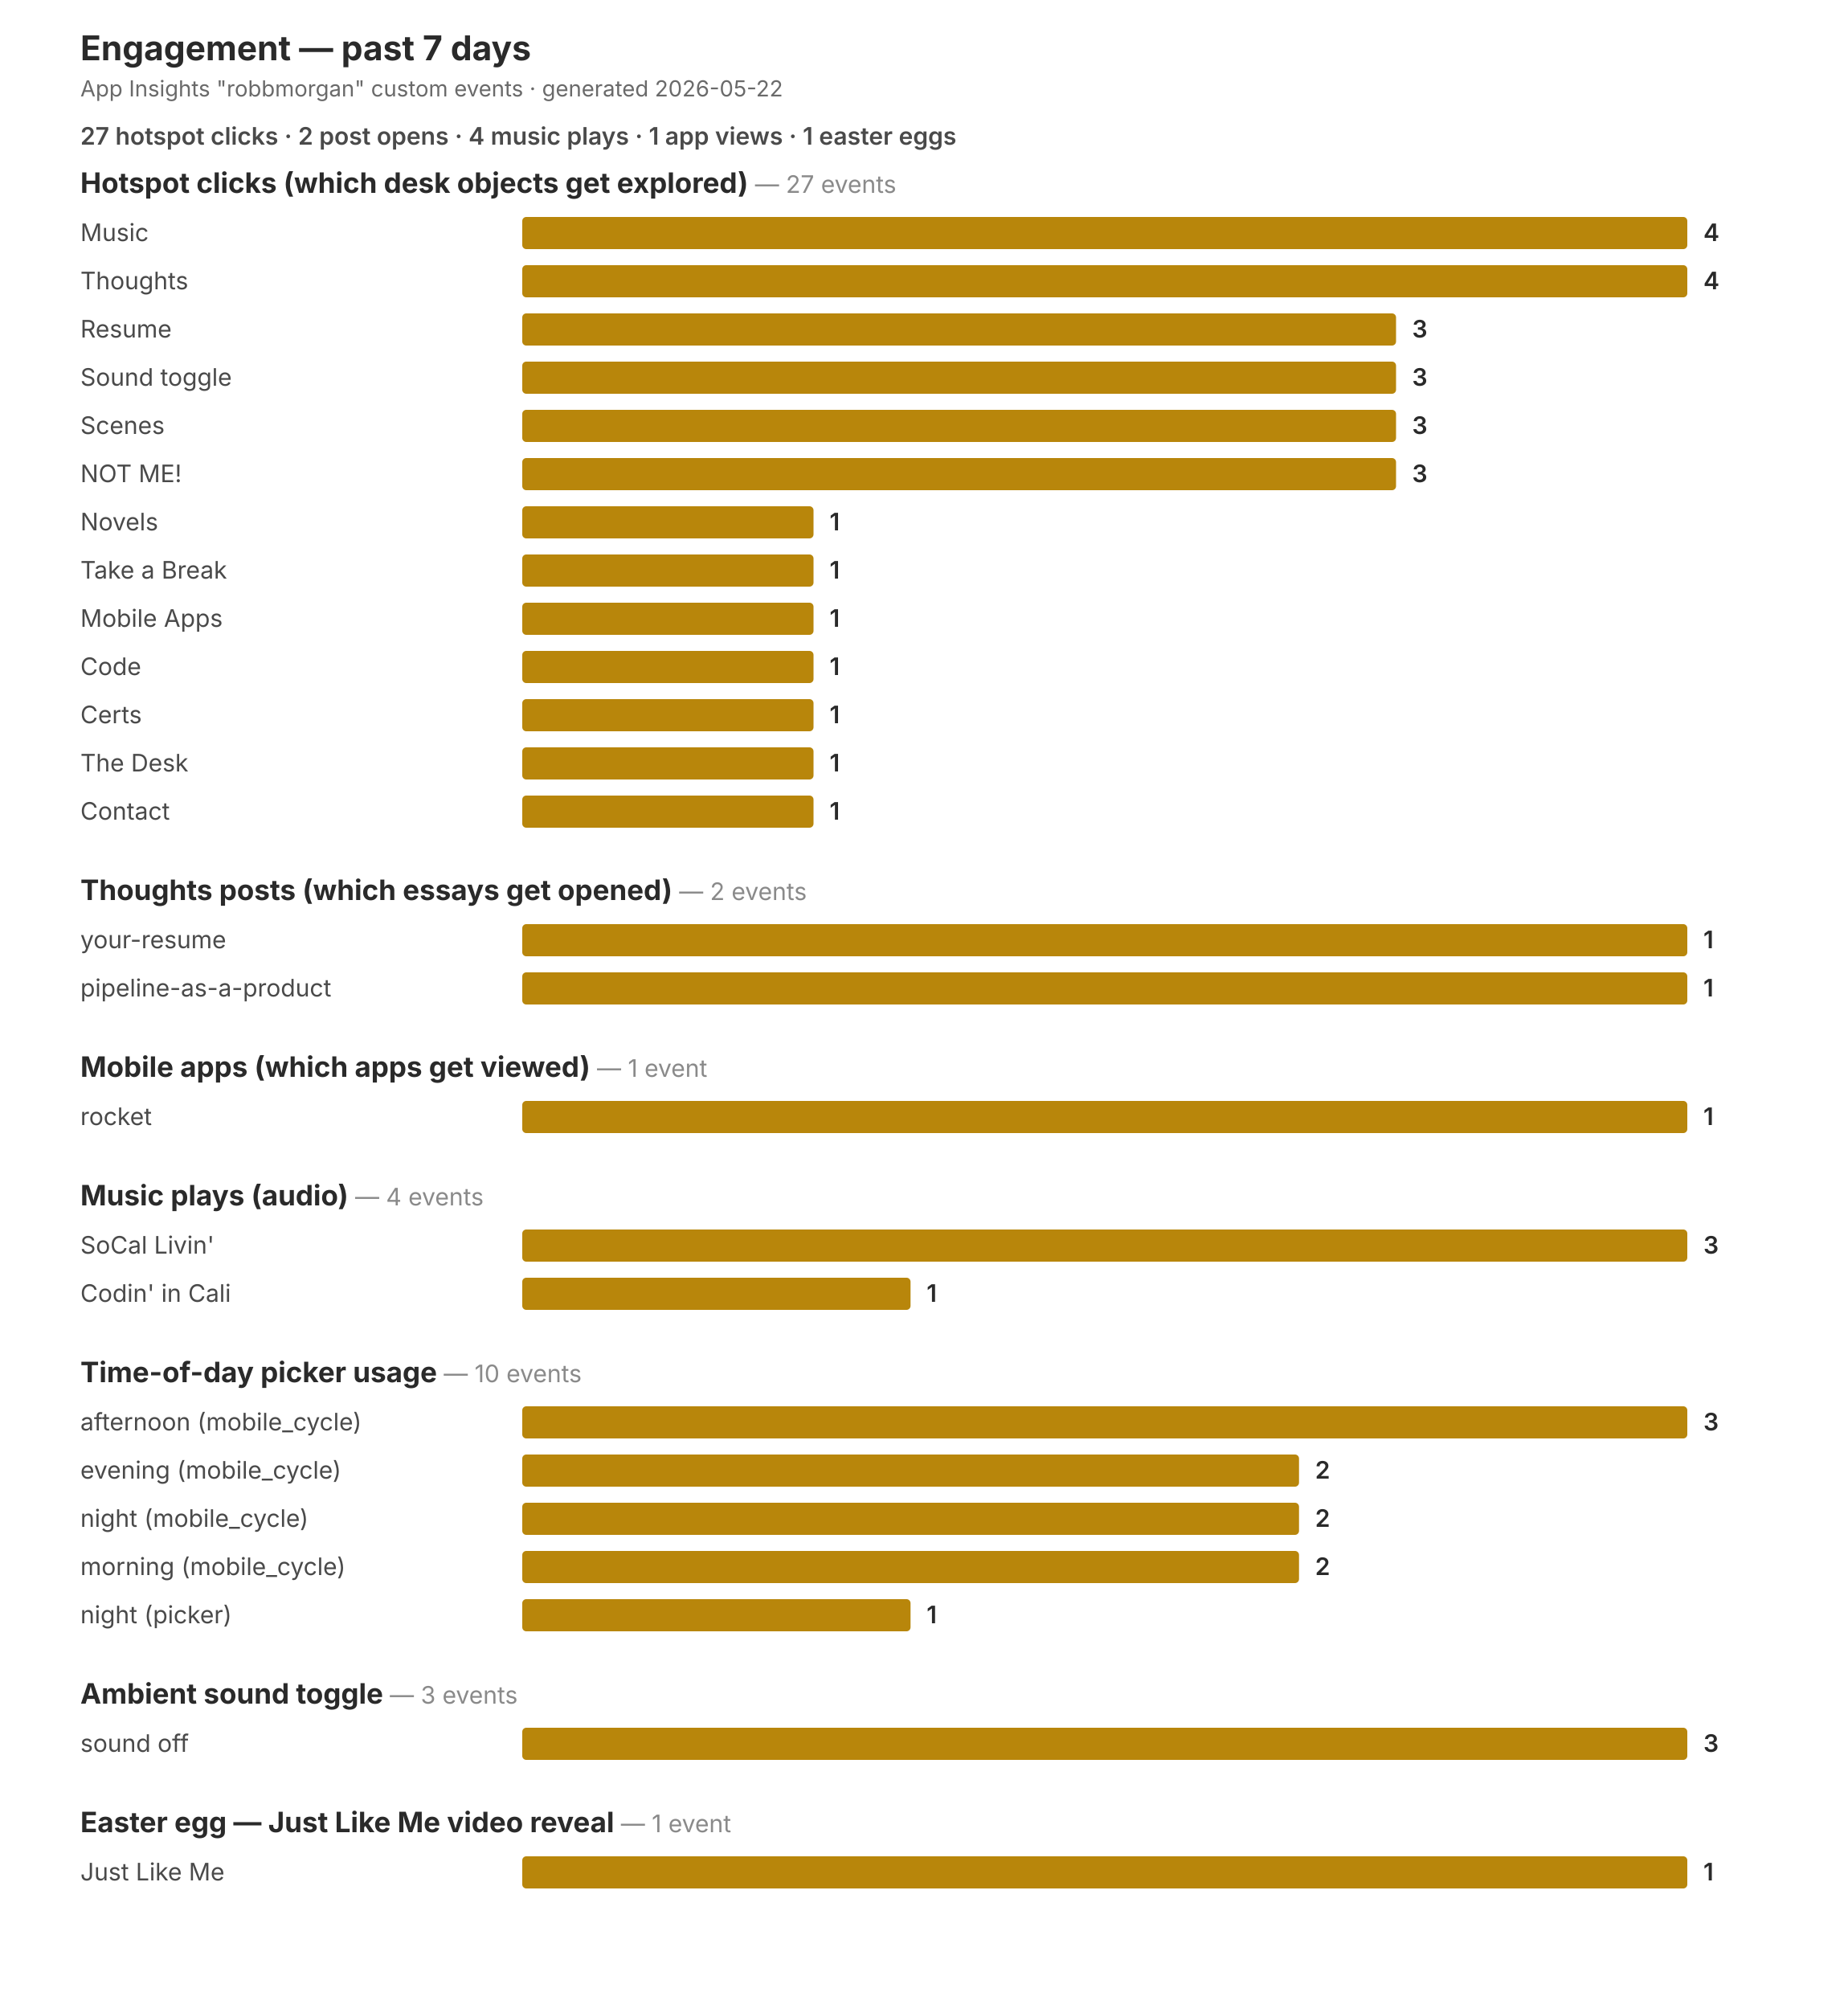
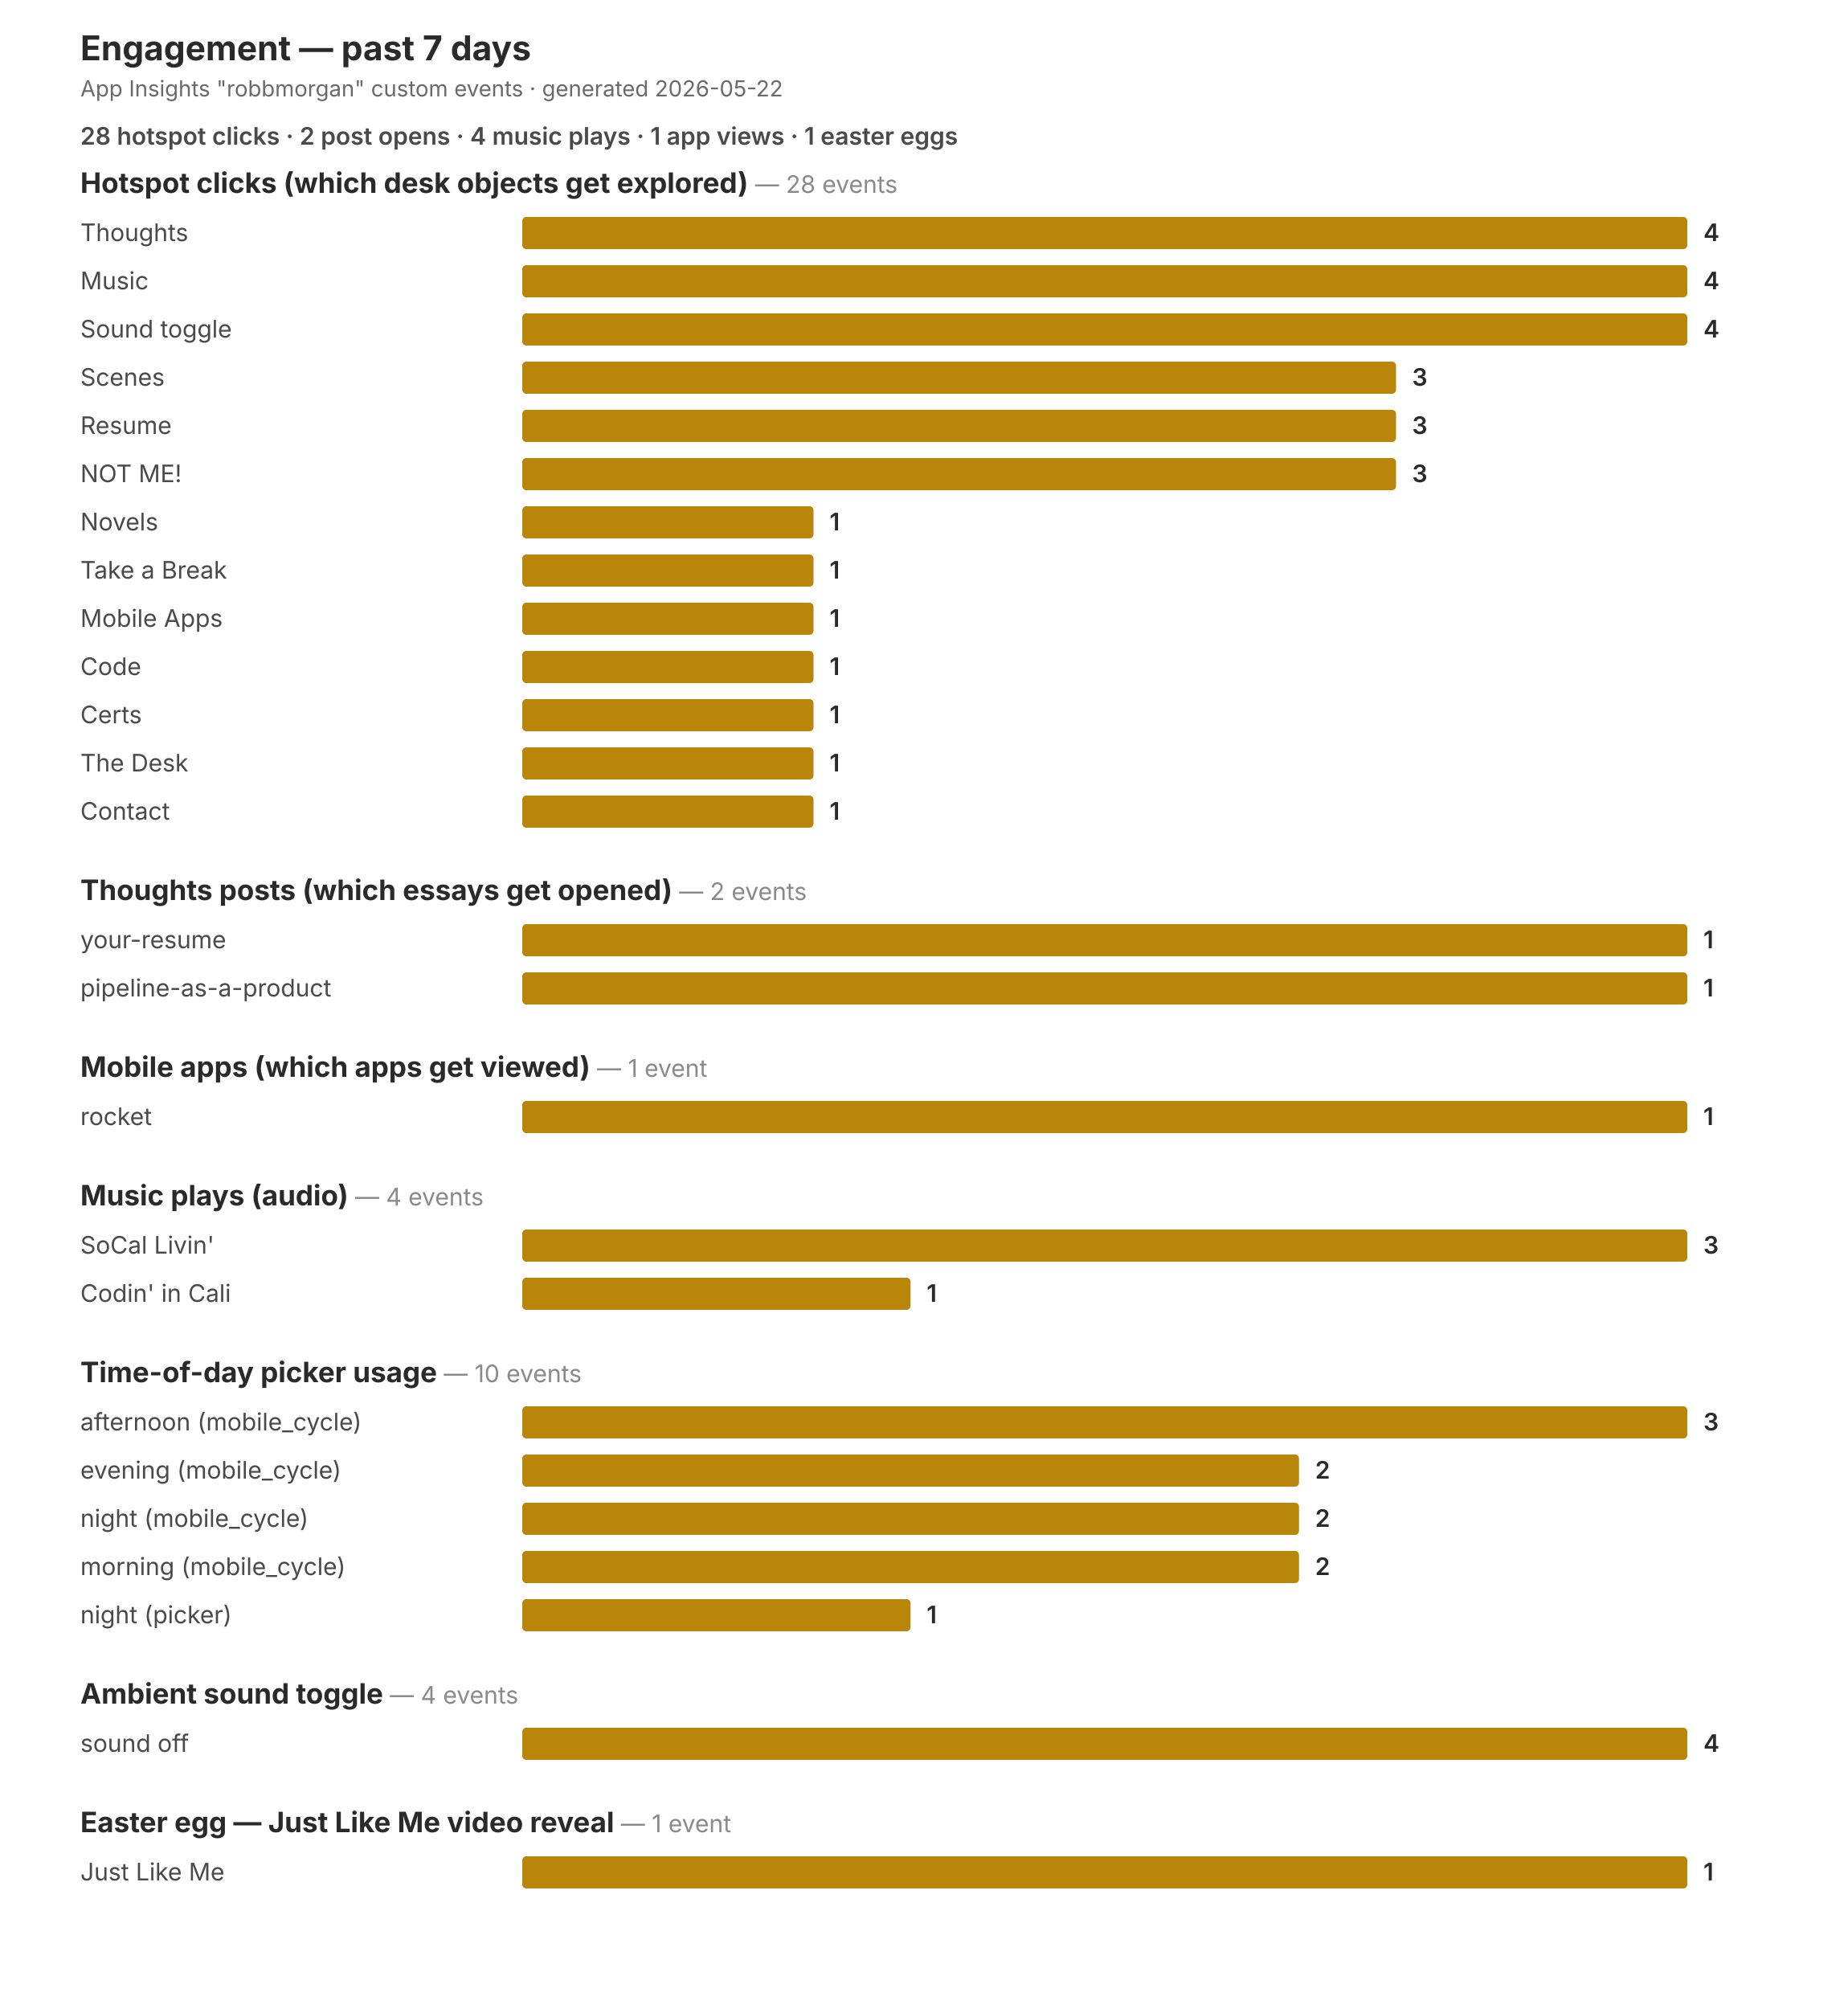
<svg xmlns="http://www.w3.org/2000/svg" viewBox="0 0 920 1000" width="920" height="1000" font-family="-apple-system, BlinkMacSystemFont, system-ui, sans-serif">
  <style>
    .title       { font-size: 17px; font-weight: 700; fill: #2a2a2a; }
    .subtitle    { font-size: 11px; fill: #6a6a6a; }
    .summary     { font-size: 12px; fill: #4a4a4a; font-weight: 600; }
    .section-title { font-size: 14px; font-weight: 700; fill: #2a2a2a; }
    .section-total { font-size: 12px; font-weight: 400; fill: #8a8a8a; }
    .bar-label   { font-size: 12px; fill: #4a4a4a; }
    .bar         { fill: #b8860b; }
    .bar-value   { font-size: 12px; font-weight: 600; fill: #2a2a2a; }
    .empty       { font-size: 12px; fill: #8a8a8a; font-style: italic; }
  </style>
  <text x="40" y="30" class="title">Engagement — past 7 days</text>
  <text x="40" y="48" class="subtitle">App Insights "robbmorgan" custom events · generated 2026-05-22</text>
-   <text x="40" y="72" class="summary">27 hotspot clicks · 2 post opens · 4 music plays · 1 app views · 1 easter eggs</text>
-   <text x="40" y="96" class="section-title">Hotspot clicks (which desk objects get explored) <tspan class="section-total">— 27 events</tspan>
+   <text x="40" y="72" class="summary">28 hotspot clicks · 2 post opens · 4 music plays · 1 app views · 1 easter eggs</text>
+   <text x="40" y="96" class="section-title">Hotspot clicks (which desk objects get explored) <tspan class="section-total">— 28 events</tspan>
  </text>
-   <text x="40" y="120" class="bar-label">Music</text>
+   <text x="40" y="120" class="bar-label">Thoughts</text>
  <rect x="260" y="108" width="580.0" height="16" rx="2" class="bar" />
  <text x="848.0" y="120" class="bar-value">4</text>
-   <text x="40" y="144" class="bar-label">Thoughts</text>
+   <text x="40" y="144" class="bar-label">Music</text>
  <rect x="260" y="132" width="580.0" height="16" rx="2" class="bar" />
  <text x="848.0" y="144" class="bar-value">4</text>
-   <text x="40" y="168" class="bar-label">Resume</text>
-   <rect x="260" y="156" width="435.0" height="16" rx="2" class="bar" />
-   <text x="703.0" y="168" class="bar-value">3</text>
-   <text x="40" y="192" class="bar-label">Sound toggle</text>
+   <text x="40" y="168" class="bar-label">Sound toggle</text>
+   <rect x="260" y="156" width="580.0" height="16" rx="2" class="bar" />
+   <text x="848.0" y="168" class="bar-value">4</text>
+   <text x="40" y="192" class="bar-label">Scenes</text>
  <rect x="260" y="180" width="435.0" height="16" rx="2" class="bar" />
  <text x="703.0" y="192" class="bar-value">3</text>
-   <text x="40" y="216" class="bar-label">Scenes</text>
+   <text x="40" y="216" class="bar-label">Resume</text>
  <rect x="260" y="204" width="435.0" height="16" rx="2" class="bar" />
  <text x="703.0" y="216" class="bar-value">3</text>
  <text x="40" y="240" class="bar-label">NOT ME!</text>
  <rect x="260" y="228" width="435.0" height="16" rx="2" class="bar" />
  <text x="703.0" y="240" class="bar-value">3</text>
  <text x="40" y="264" class="bar-label">Novels</text>
  <rect x="260" y="252" width="145.0" height="16" rx="2" class="bar" />
  <text x="413.0" y="264" class="bar-value">1</text>
  <text x="40" y="288" class="bar-label">Take a Break</text>
  <rect x="260" y="276" width="145.0" height="16" rx="2" class="bar" />
  <text x="413.0" y="288" class="bar-value">1</text>
  <text x="40" y="312" class="bar-label">Mobile Apps</text>
  <rect x="260" y="300" width="145.0" height="16" rx="2" class="bar" />
  <text x="413.0" y="312" class="bar-value">1</text>
  <text x="40" y="336" class="bar-label">Code</text>
  <rect x="260" y="324" width="145.0" height="16" rx="2" class="bar" />
  <text x="413.0" y="336" class="bar-value">1</text>
  <text x="40" y="360" class="bar-label">Certs</text>
  <rect x="260" y="348" width="145.0" height="16" rx="2" class="bar" />
  <text x="413.0" y="360" class="bar-value">1</text>
  <text x="40" y="384" class="bar-label">The Desk</text>
  <rect x="260" y="372" width="145.0" height="16" rx="2" class="bar" />
  <text x="413.0" y="384" class="bar-value">1</text>
  <text x="40" y="408" class="bar-label">Contact</text>
  <rect x="260" y="396" width="145.0" height="16" rx="2" class="bar" />
  <text x="413.0" y="408" class="bar-value">1</text>
  <text x="40" y="448" class="section-title">Thoughts posts (which essays get opened) <tspan class="section-total">— 2 events</tspan>
  </text>
  <text x="40" y="472" class="bar-label">your-resume</text>
  <rect x="260" y="460" width="580.0" height="16" rx="2" class="bar" />
  <text x="848.0" y="472" class="bar-value">1</text>
  <text x="40" y="496" class="bar-label">pipeline-as-a-product</text>
  <rect x="260" y="484" width="580.0" height="16" rx="2" class="bar" />
  <text x="848.0" y="496" class="bar-value">1</text>
  <text x="40" y="536" class="section-title">Mobile apps (which apps get viewed) <tspan class="section-total">— 1 event</tspan>
  </text>
  <text x="40" y="560" class="bar-label">rocket</text>
  <rect x="260" y="548" width="580.0" height="16" rx="2" class="bar" />
  <text x="848.0" y="560" class="bar-value">1</text>
  <text x="40" y="600" class="section-title">Music plays (audio) <tspan class="section-total">— 4 events</tspan>
  </text>
  <text x="40" y="624" class="bar-label">SoCal Livin'</text>
  <rect x="260" y="612" width="580.0" height="16" rx="2" class="bar" />
  <text x="848.0" y="624" class="bar-value">3</text>
  <text x="40" y="648" class="bar-label">Codin' in Cali</text>
  <rect x="260" y="636" width="193.3" height="16" rx="2" class="bar" />
  <text x="461.3" y="648" class="bar-value">1</text>
  <text x="40" y="688" class="section-title">Time-of-day picker usage <tspan class="section-total">— 10 events</tspan>
  </text>
  <text x="40" y="712" class="bar-label">afternoon (mobile_cycle)</text>
  <rect x="260" y="700" width="580.0" height="16" rx="2" class="bar" />
  <text x="848.0" y="712" class="bar-value">3</text>
  <text x="40" y="736" class="bar-label">evening (mobile_cycle)</text>
  <rect x="260" y="724" width="386.7" height="16" rx="2" class="bar" />
  <text x="654.7" y="736" class="bar-value">2</text>
  <text x="40" y="760" class="bar-label">night (mobile_cycle)</text>
  <rect x="260" y="748" width="386.7" height="16" rx="2" class="bar" />
  <text x="654.7" y="760" class="bar-value">2</text>
  <text x="40" y="784" class="bar-label">morning (mobile_cycle)</text>
  <rect x="260" y="772" width="386.7" height="16" rx="2" class="bar" />
  <text x="654.7" y="784" class="bar-value">2</text>
  <text x="40" y="808" class="bar-label">night (picker)</text>
  <rect x="260" y="796" width="193.3" height="16" rx="2" class="bar" />
  <text x="461.3" y="808" class="bar-value">1</text>
-   <text x="40" y="848" class="section-title">Ambient sound toggle <tspan class="section-total">— 3 events</tspan>
+   <text x="40" y="848" class="section-title">Ambient sound toggle <tspan class="section-total">— 4 events</tspan>
  </text>
  <text x="40" y="872" class="bar-label">sound off</text>
  <rect x="260" y="860" width="580.0" height="16" rx="2" class="bar" />
-   <text x="848.0" y="872" class="bar-value">3</text>
+   <text x="848.0" y="872" class="bar-value">4</text>
  <text x="40" y="912" class="section-title">Easter egg — Just Like Me video reveal <tspan class="section-total">— 1 event</tspan>
  </text>
  <text x="40" y="936" class="bar-label">Just Like Me</text>
  <rect x="260" y="924" width="580.0" height="16" rx="2" class="bar" />
  <text x="848.0" y="936" class="bar-value">1</text>
</svg>
